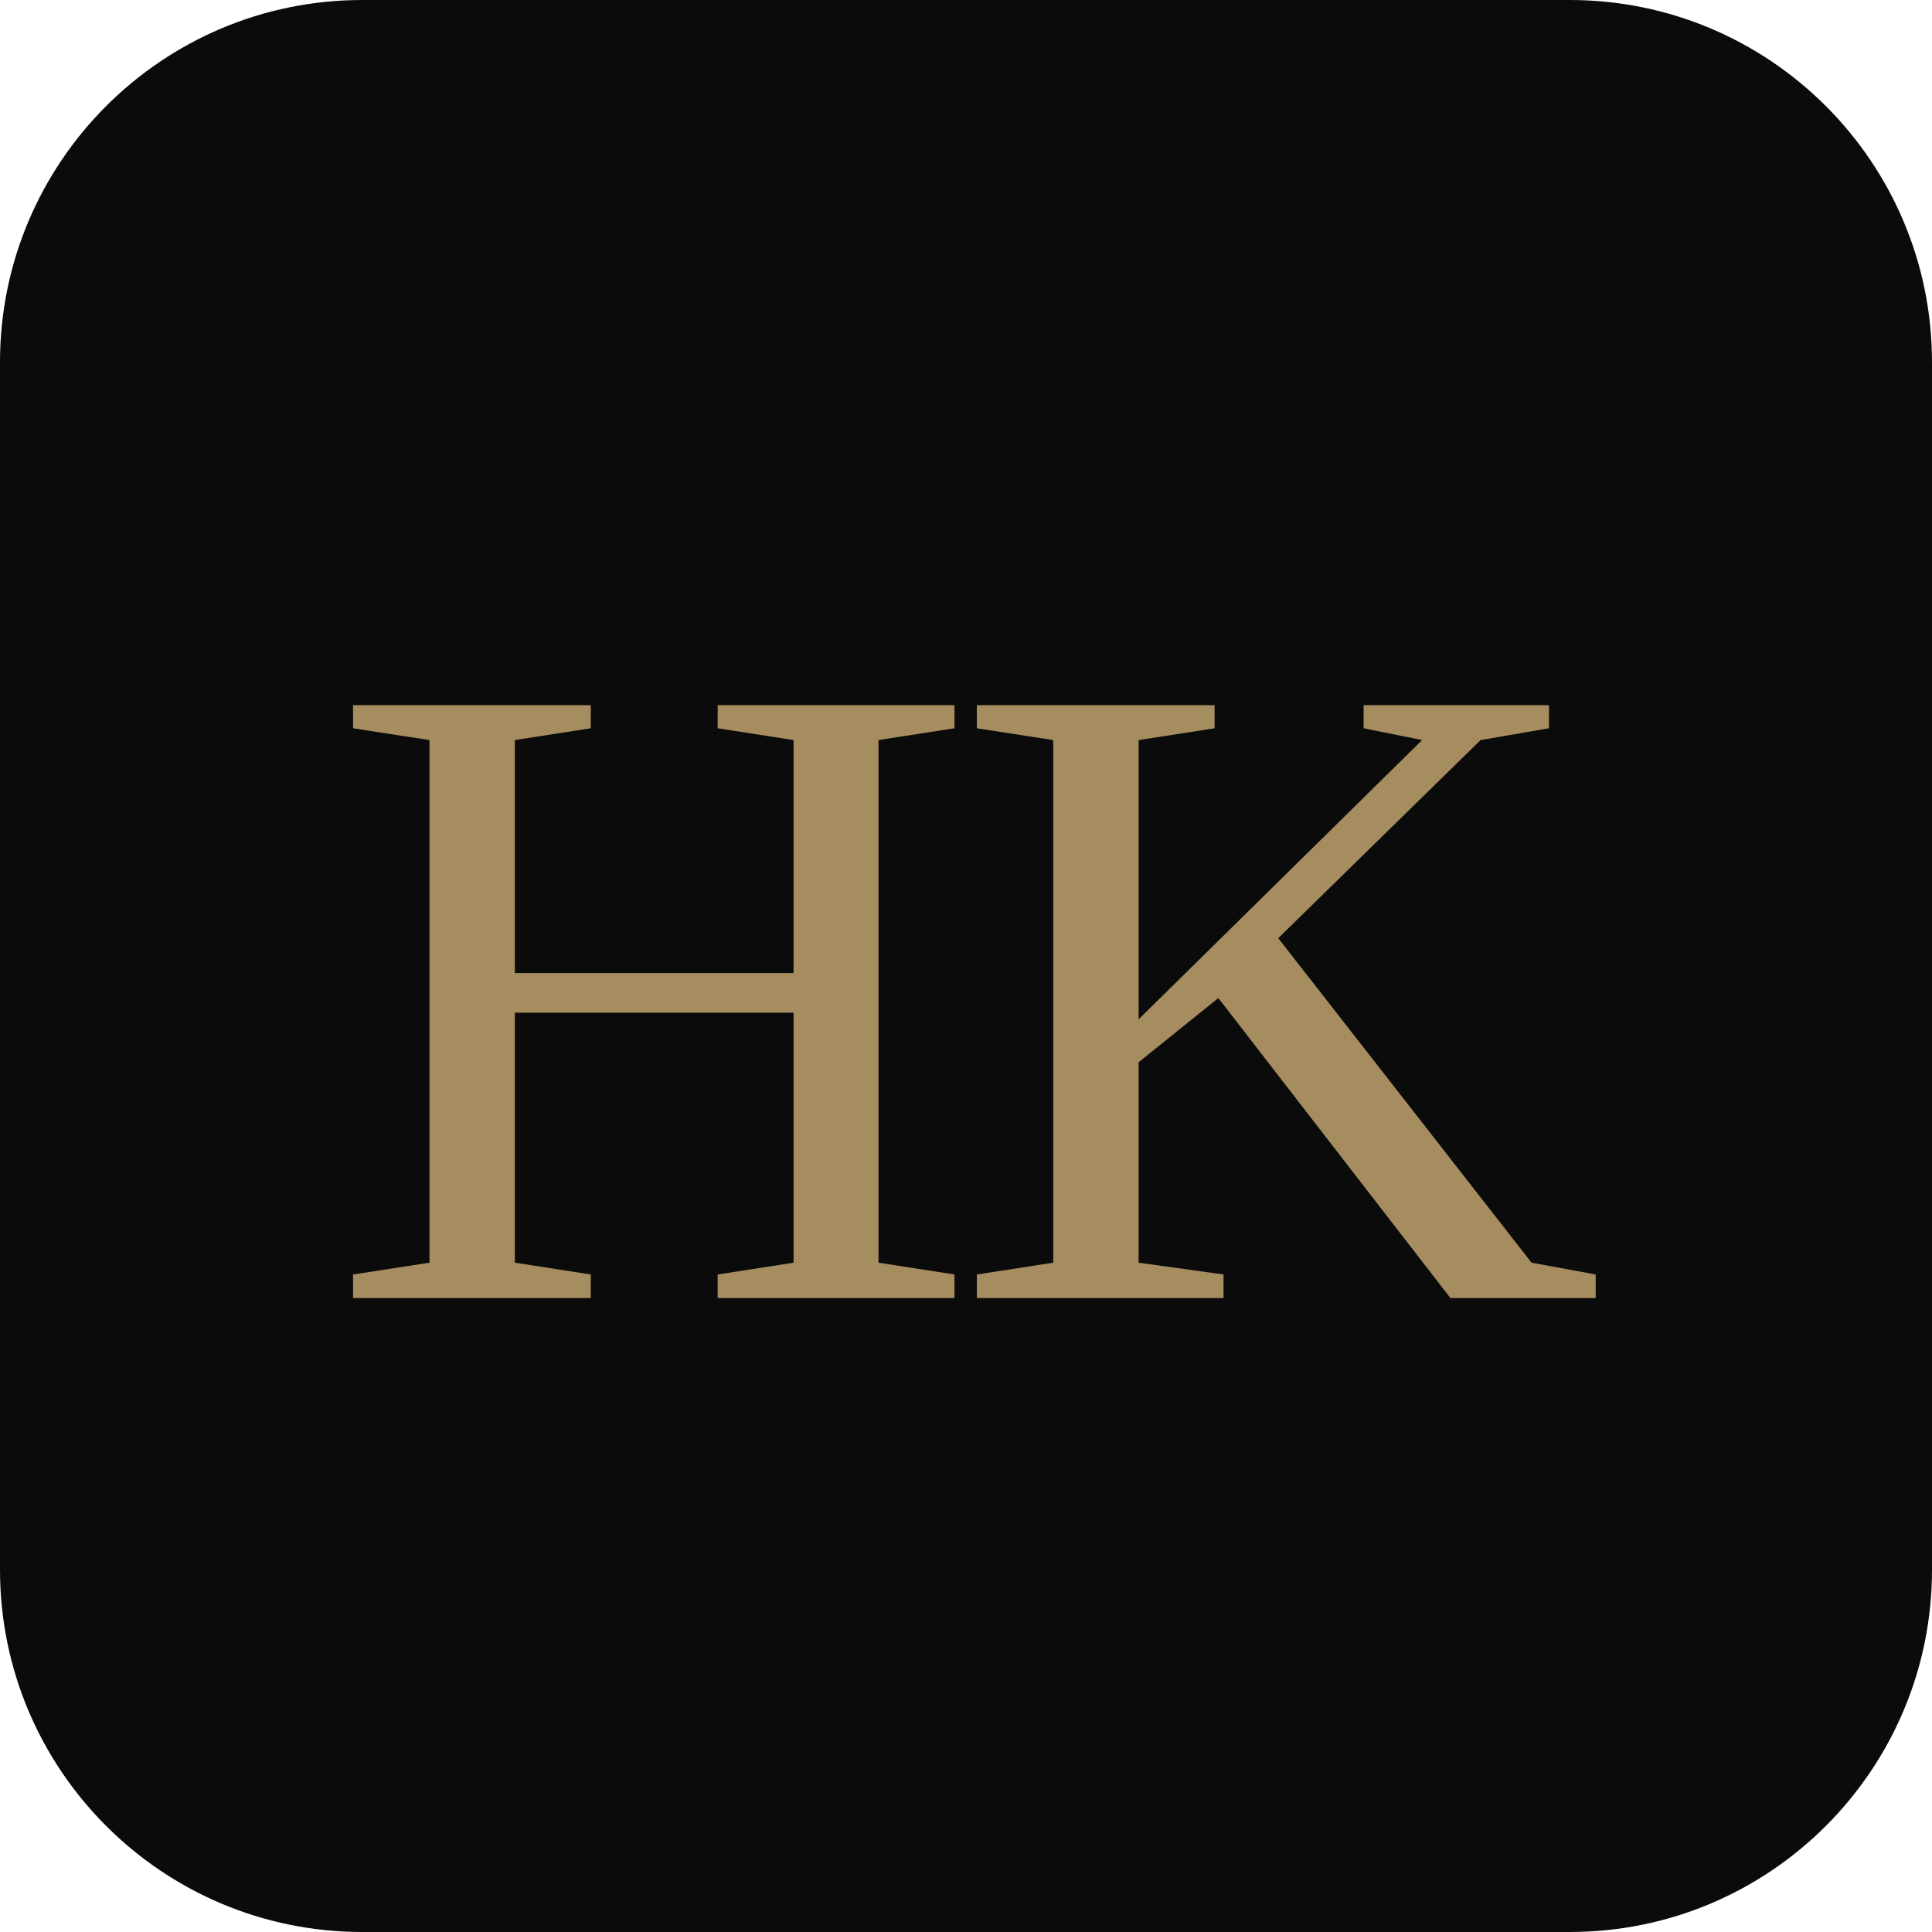
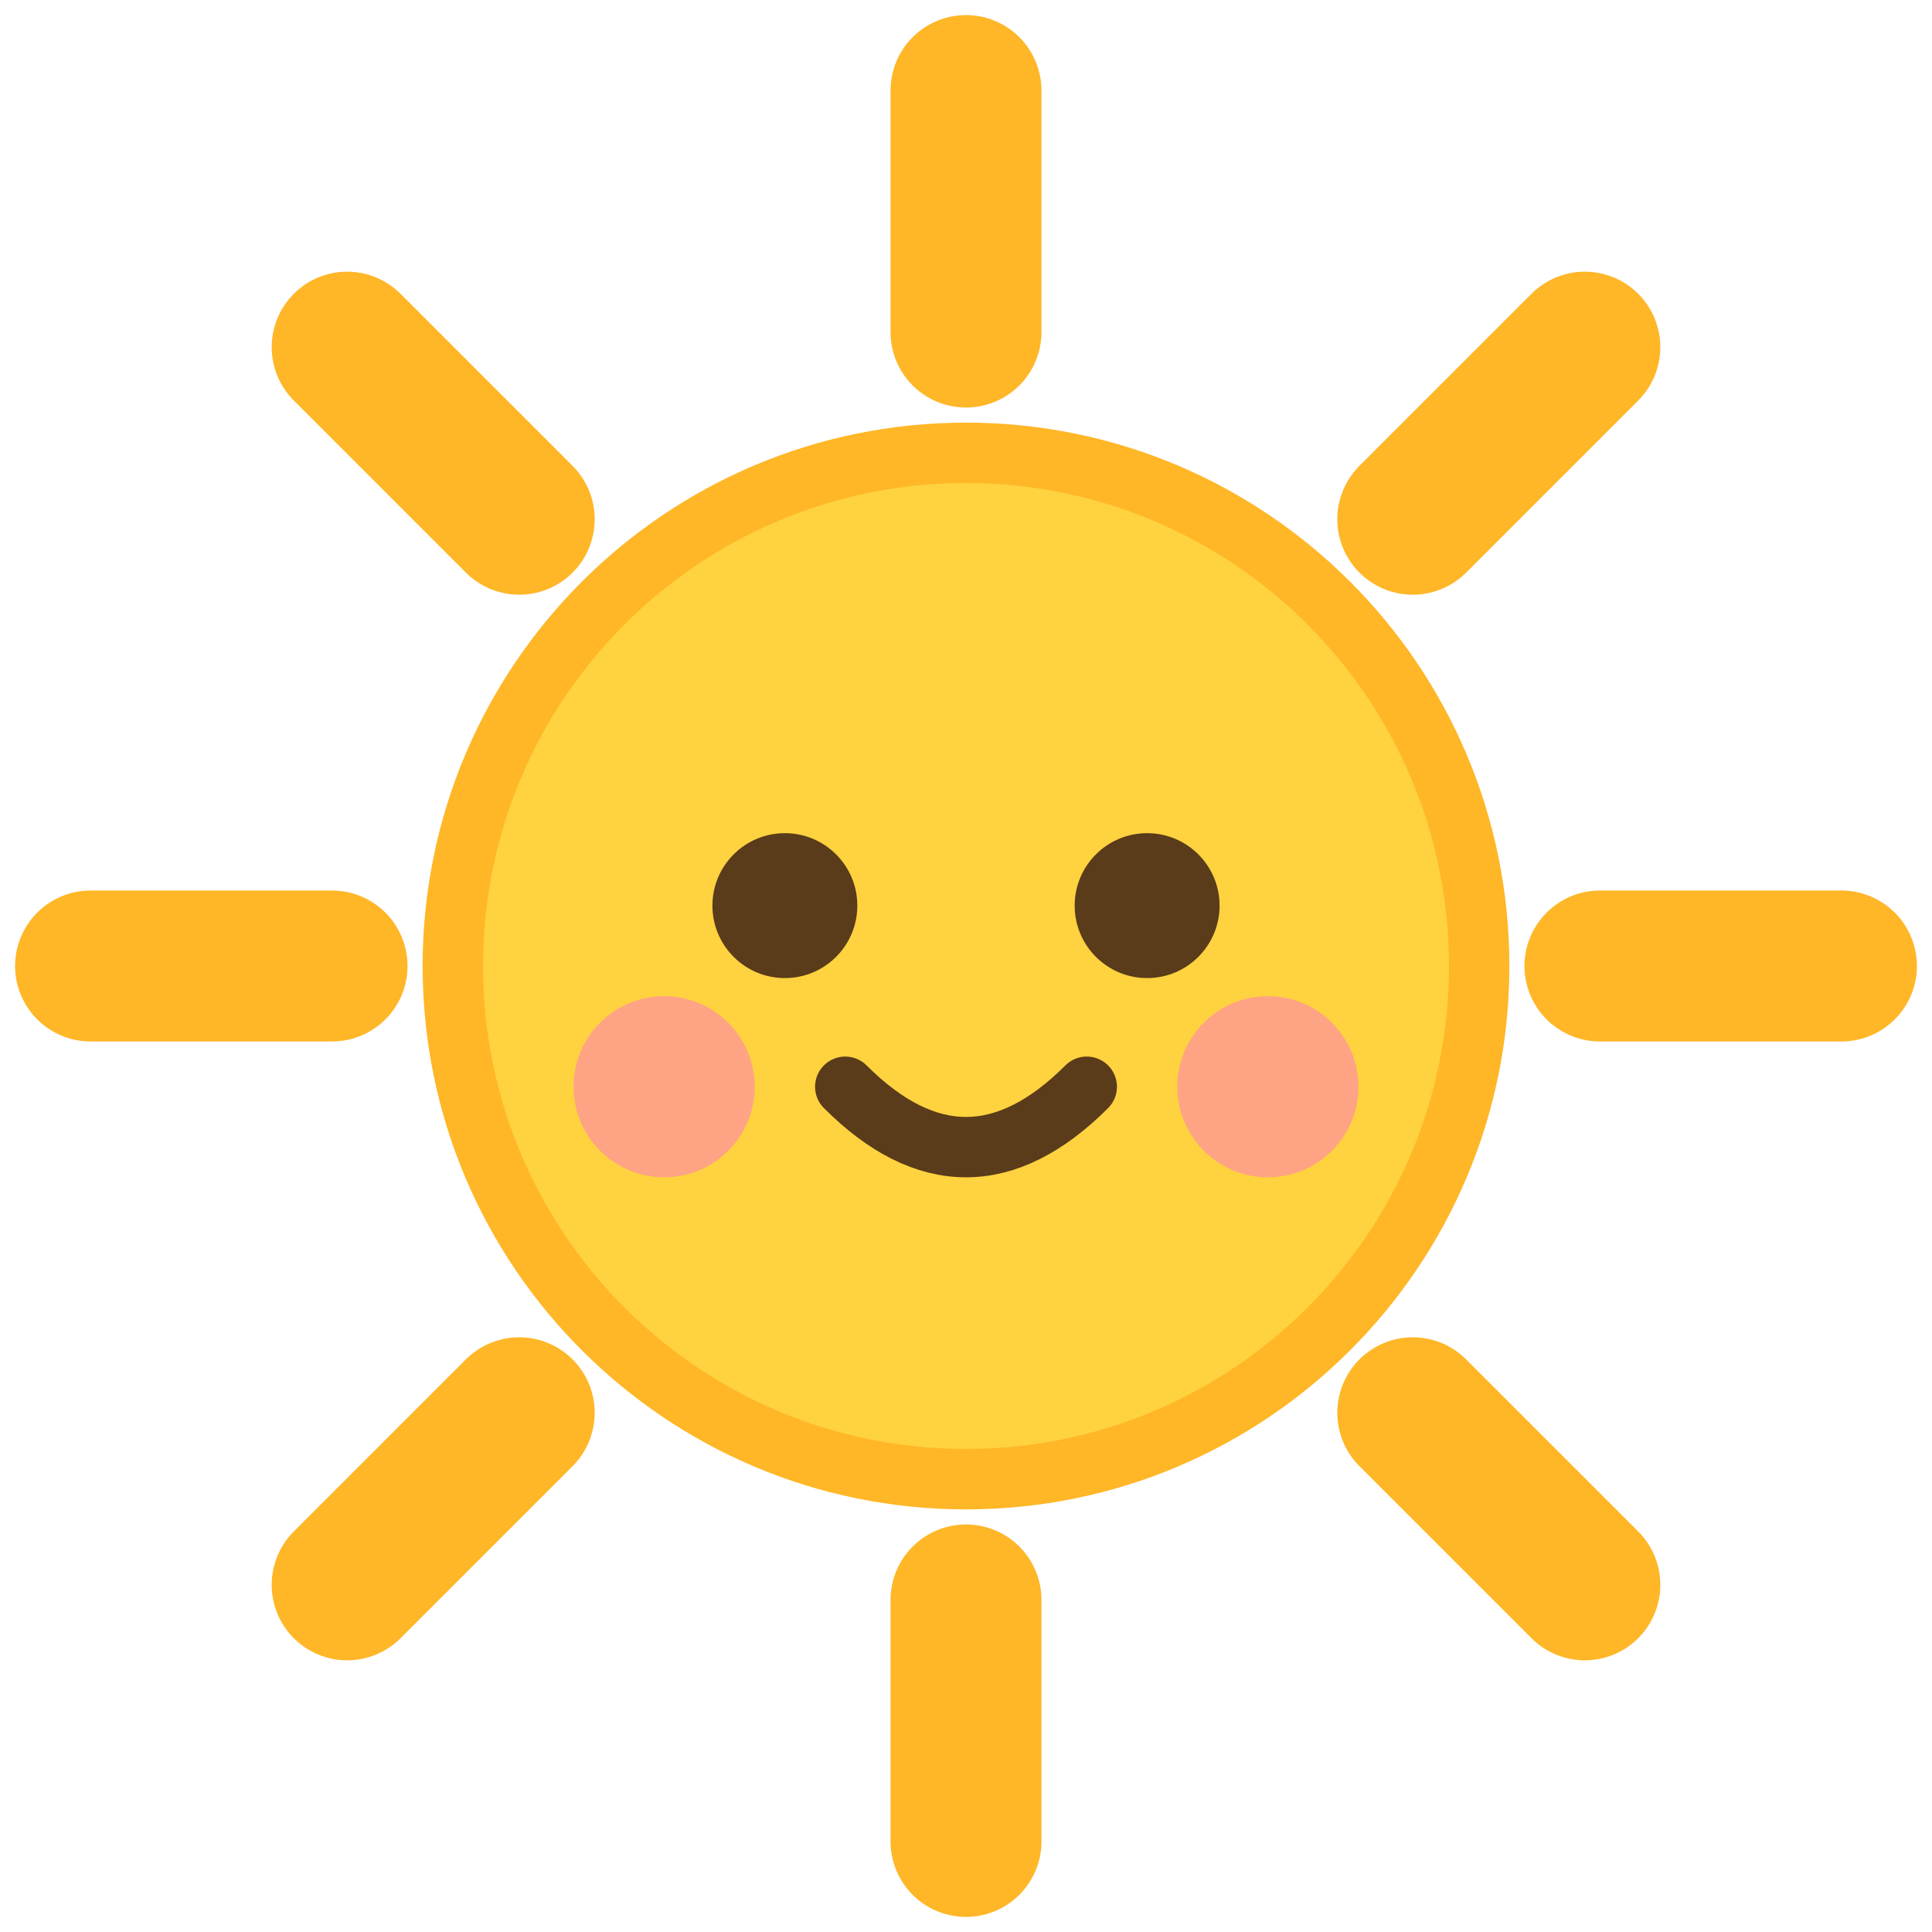
<svg xmlns="http://www.w3.org/2000/svg" viewBox="0 0 64 64">
-   <rect width="64" height="64" rx="12" fill="#0b0b0b" />
-   <text x="32" y="43" text-anchor="middle" font-family="Georgia, 'Times New Roman', serif" font-size="30" fill="#a68d60" letter-spacing="-1">HK</text>
+   <g stroke="#FFB627" stroke-width="5" stroke-linecap="round">
+     <line x1="32" y1="3" x2="32" y2="11" />
+     <line x1="32" y1="53" x2="32" y2="61" />
+     <line x1="3" y1="32" x2="11" y2="32" />
+     <line x1="53" y1="32" x2="61" y2="32" />
+     <line x1="11.5" y1="11.5" x2="17.2" y2="17.2" />
+     <line x1="46.8" y1="46.8" x2="52.5" y2="52.5" />
+     <line x1="11.5" y1="52.5" x2="17.2" y2="46.8" />
+     <line x1="46.8" y1="17.2" x2="52.5" y2="11.5" />
+   </g>
+   <circle cx="32" cy="32" r="17" fill="#FFD23F" stroke="#FFB627" stroke-width="2" />
+   <circle cx="26" cy="30" r="2.4" fill="#5a3b1a" />
+   <circle cx="38" cy="30" r="2.4" fill="#5a3b1a" />
+   <circle cx="22" cy="36" r="3" fill="#FF8FA3" opacity="0.7" />
+   <circle cx="42" cy="36" r="3" fill="#FF8FA3" opacity="0.7" />
+   <path d="M28 36 Q32 40 36 36" fill="none" stroke="#5a3b1a" stroke-width="2" stroke-linecap="round" />
</svg>
